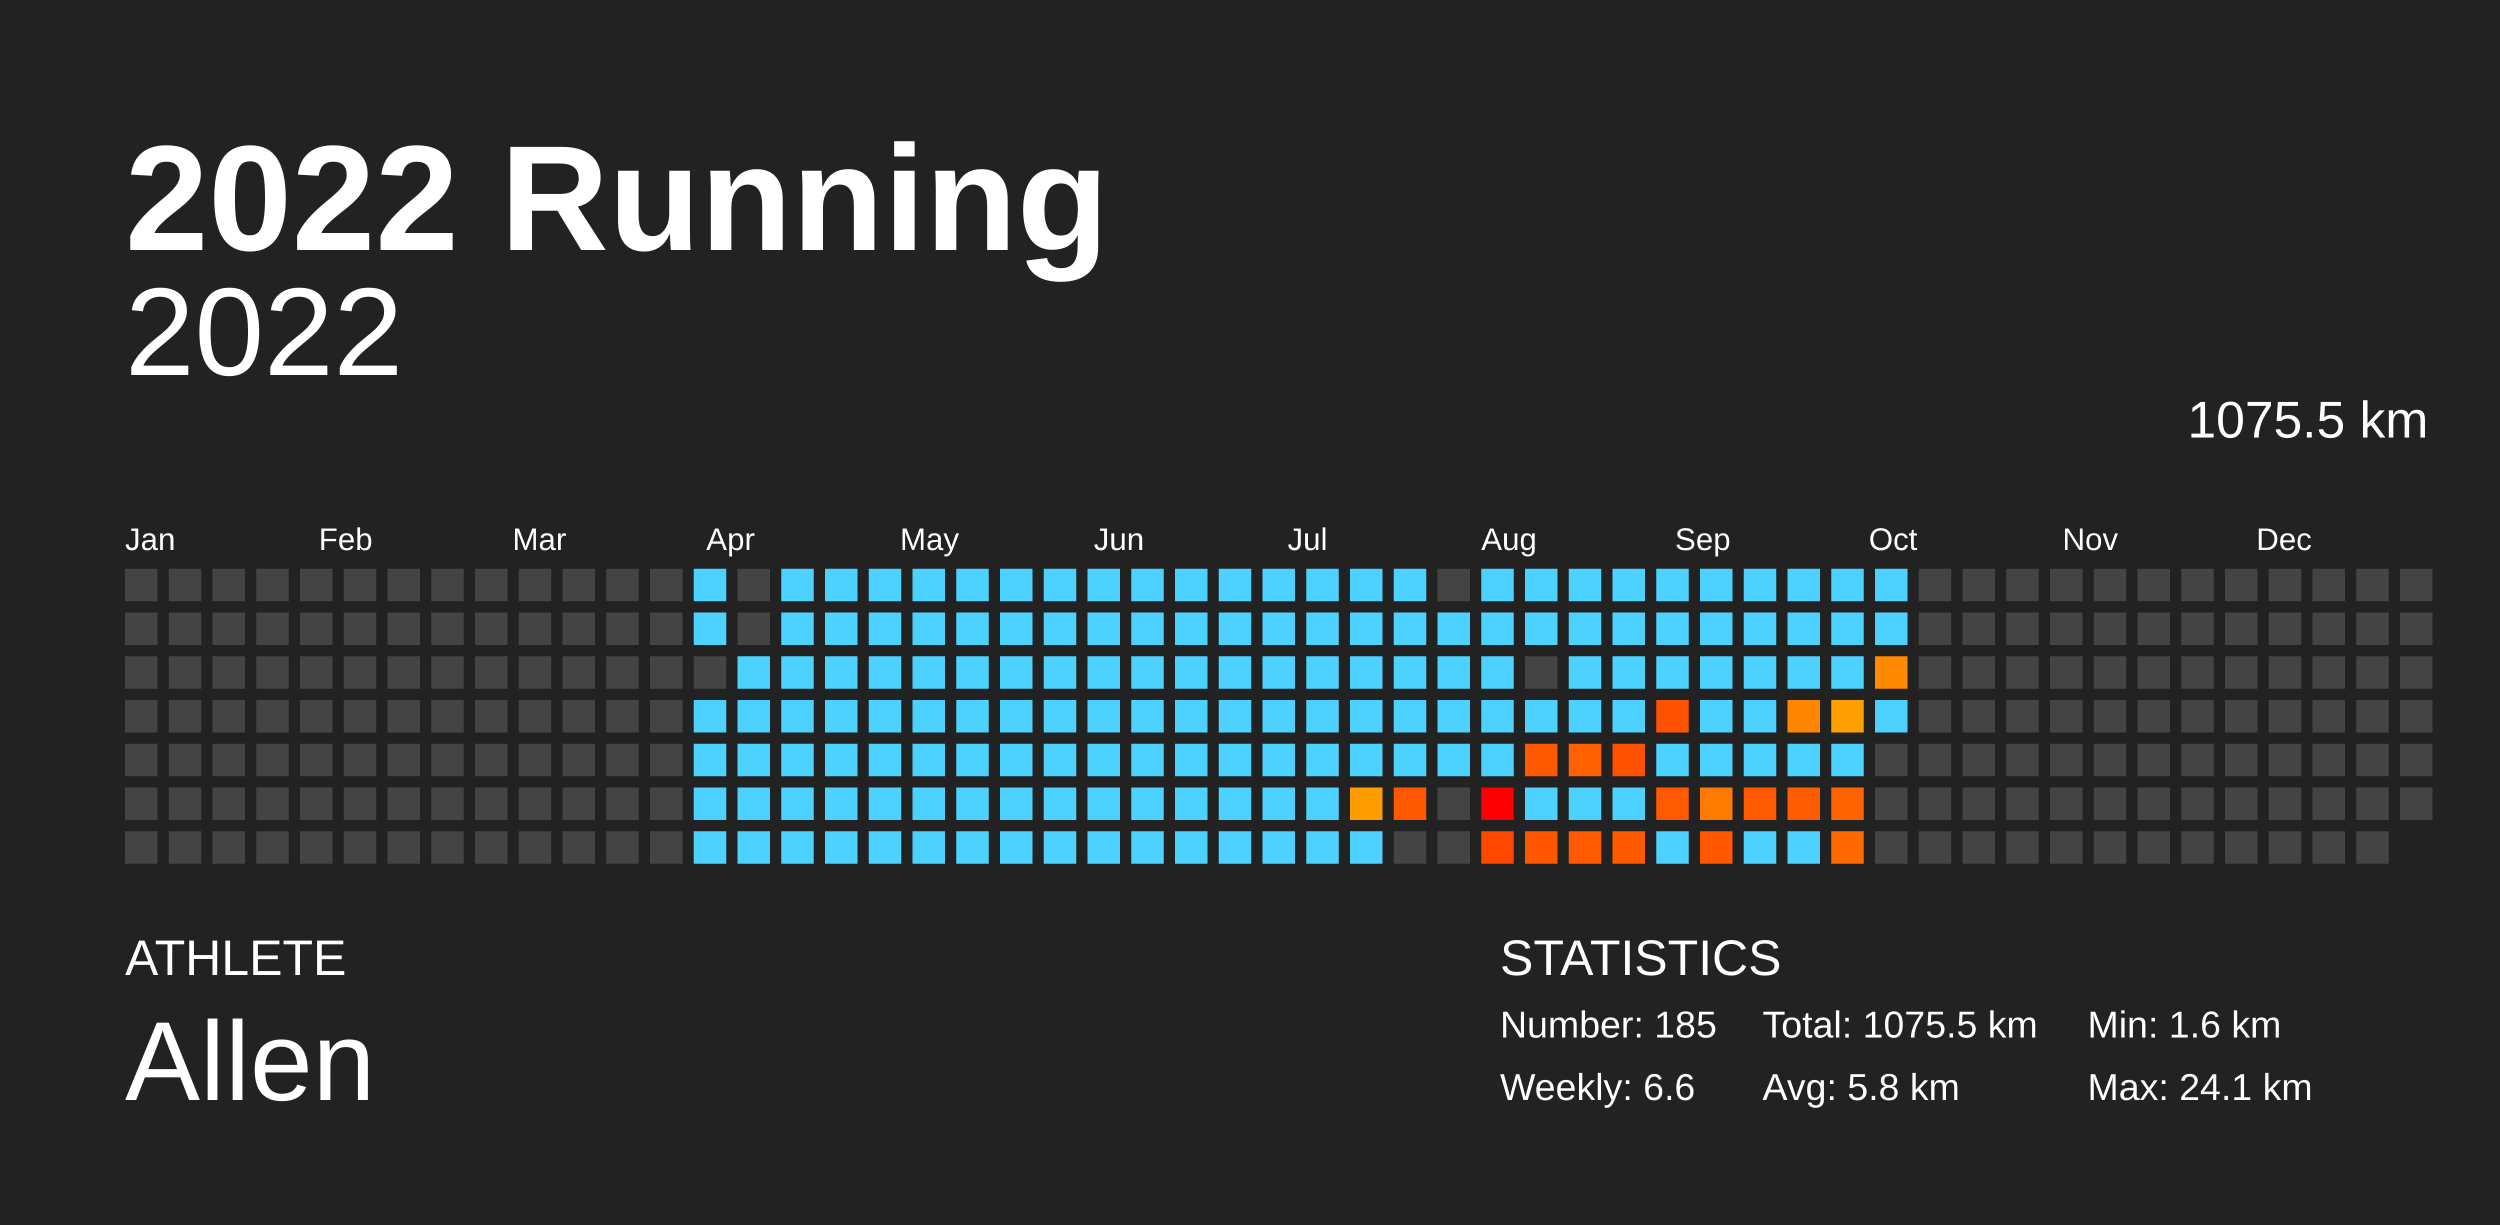
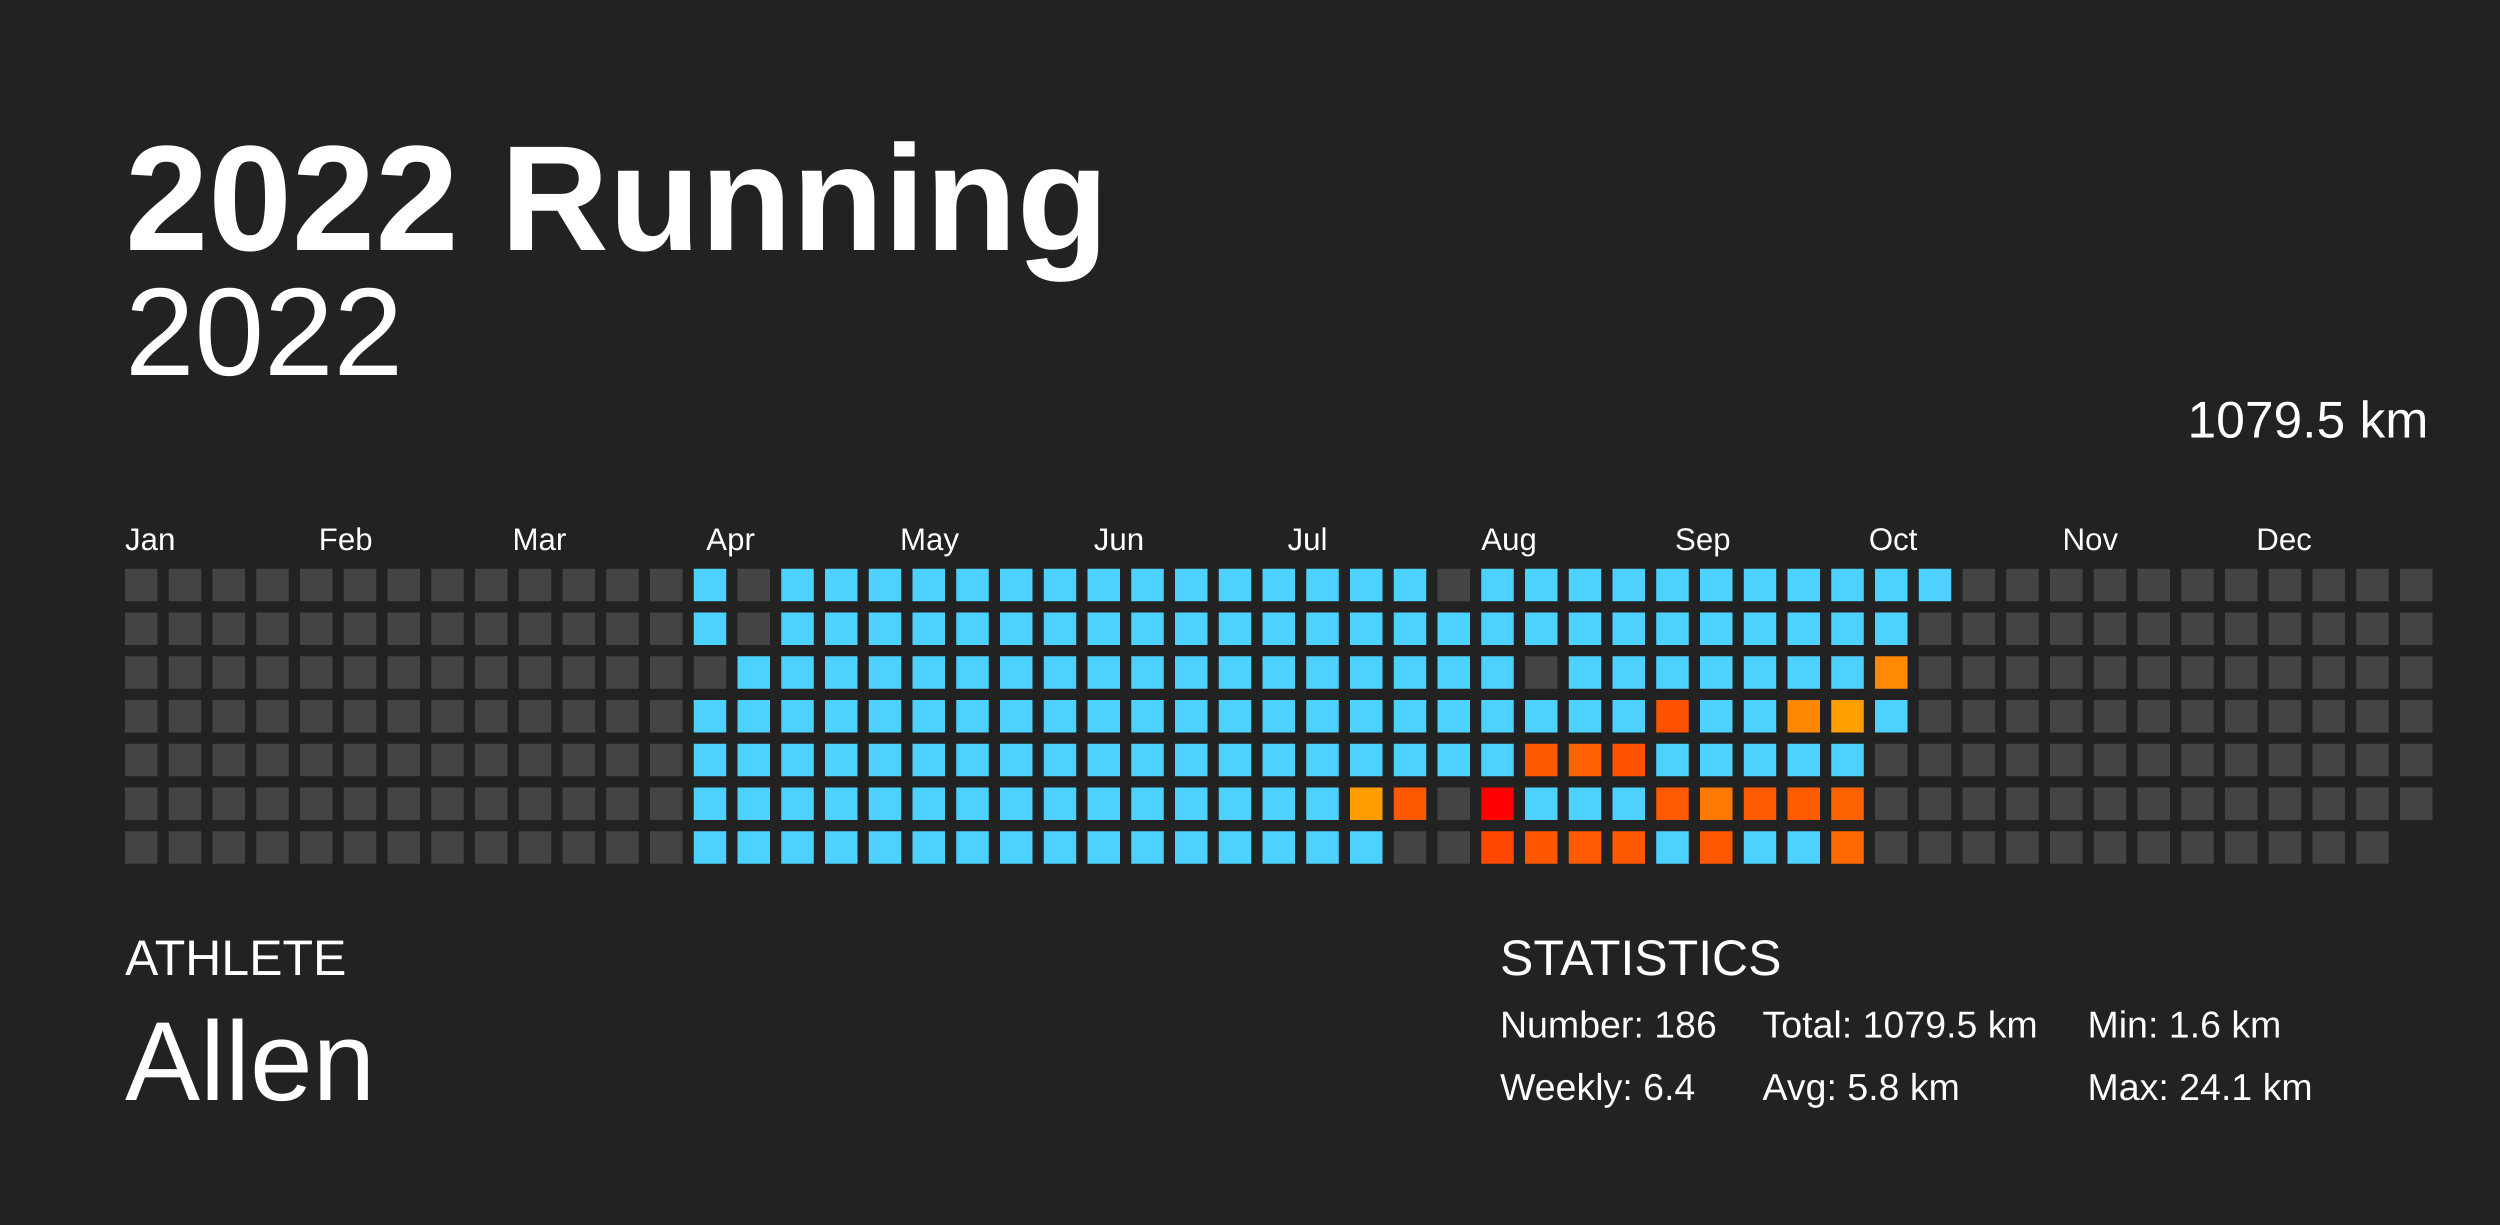
<svg xmlns="http://www.w3.org/2000/svg" baseProfile="full" height="98mm" version="1.1" viewBox="0,0,200,98" width="200mm">
  <defs />
  <rect fill="#222222" height="98" width="200" x="0" y="0" />
  <text fill="#FFFFFF" style="font-size:12px; font-family:Arial; font-weight:bold;" x="10" y="20">2022 Running</text>
  <text fill="#FFFFFF" style="font-size:4px; font-family:Arial" x="10" y="78">ATHLETE</text>
  <text fill="#FFFFFF" style="font-size:9px; font-family:Arial" x="10" y="88">Allen</text>
  <text fill="#FFFFFF" style="font-size:4px; font-family:Arial" x="120" y="78">STATISTICS</text>
-   <text fill="#FFFFFF" style="font-size:3px; font-family:Arial" x="120" y="83">Number: 185</text>
-   <text fill="#FFFFFF" style="font-size:3px; font-family:Arial" x="120" y="88">Weekly: 6.6</text>
-   <text fill="#FFFFFF" style="font-size:3px; font-family:Arial" x="141" y="83">Total: 1075.5 km</text>
+   <text fill="#FFFFFF" style="font-size:3px; font-family:Arial" x="120" y="83">Number: 186</text>
+   <text fill="#FFFFFF" style="font-size:3px; font-family:Arial" x="120" y="88">Weekly: 6.4</text>
+   <text fill="#FFFFFF" style="font-size:3px; font-family:Arial" x="141" y="83">Total: 1079.5 km</text>
  <text fill="#FFFFFF" style="font-size:3px; font-family:Arial" x="141" y="88">Avg: 5.8 km</text>
  <text fill="#FFFFFF" style="font-size:3px; font-family:Arial" x="167" y="83">Min: 1.6 km</text>
  <text fill="#FFFFFF" style="font-size:3px; font-family:Arial" x="167" y="88">Max: 24.1 km</text>
  <text alignment-baseline="hanging" fill="#FFFFFF" style="font-size:10.0px; font-family:Arial;" x="10" y="30">2022</text>
-   <text alignment-baseline="hanging" fill="#FFFFFF" style="font-size:4.125px; font-family:Arial;" x="175" y="35">1075.5 km</text>
+   <text alignment-baseline="hanging" fill="#FFFFFF" style="font-size:4.125px; font-family:Arial;" x="175" y="35">1079.5 km</text>
  <text fill="#FFFFFF" style="font-size:2.5px; font-family:Arial" x="10.0" y="44">Jan</text>
  <text fill="#FFFFFF" style="font-size:2.5px; font-family:Arial" x="25.5" y="44">Feb</text>
  <text fill="#FFFFFF" style="font-size:2.5px; font-family:Arial" x="41.0" y="44">Mar</text>
  <text fill="#FFFFFF" style="font-size:2.5px; font-family:Arial" x="56.5" y="44">Apr</text>
  <text fill="#FFFFFF" style="font-size:2.5px; font-family:Arial" x="72.0" y="44">May</text>
  <text fill="#FFFFFF" style="font-size:2.5px; font-family:Arial" x="87.5" y="44">Jun</text>
  <text fill="#FFFFFF" style="font-size:2.5px; font-family:Arial" x="103.0" y="44">Jul</text>
  <text fill="#FFFFFF" style="font-size:2.5px; font-family:Arial" x="118.5" y="44">Aug</text>
  <text fill="#FFFFFF" style="font-size:2.5px; font-family:Arial" x="134.0" y="44">Sep</text>
  <text fill="#FFFFFF" style="font-size:2.5px; font-family:Arial" x="149.5" y="44">Oct</text>
  <text fill="#FFFFFF" style="font-size:2.5px; font-family:Arial" x="165.0" y="44">Nov</text>
  <text fill="#FFFFFF" style="font-size:2.5px; font-family:Arial" x="180.5" y="44">Dec</text>
  <rect fill="#444444" height="2.6" width="2.6" x="10.0" y="45.5" />
  <rect fill="#444444" height="2.6" width="2.6" x="10.0" y="49.0" />
  <rect fill="#444444" height="2.6" width="2.6" x="10.0" y="52.5" />
  <rect fill="#444444" height="2.6" width="2.6" x="10.0" y="56.0" />
  <rect fill="#444444" height="2.6" width="2.6" x="10.0" y="59.5" />
  <rect fill="#444444" height="2.6" width="2.6" x="10.0" y="63.0" />
  <rect fill="#444444" height="2.6" width="2.6" x="10.0" y="66.5" />
  <rect fill="#444444" height="2.6" width="2.6" x="13.5" y="45.5" />
  <rect fill="#444444" height="2.6" width="2.6" x="13.5" y="49.0" />
  <rect fill="#444444" height="2.6" width="2.6" x="13.5" y="52.5" />
  <rect fill="#444444" height="2.6" width="2.6" x="13.5" y="56.0" />
  <rect fill="#444444" height="2.6" width="2.6" x="13.5" y="59.5" />
  <rect fill="#444444" height="2.6" width="2.6" x="13.5" y="63.0" />
  <rect fill="#444444" height="2.6" width="2.6" x="13.5" y="66.5" />
  <rect fill="#444444" height="2.6" width="2.6" x="17.0" y="45.5" />
  <rect fill="#444444" height="2.6" width="2.6" x="17.0" y="49.0" />
  <rect fill="#444444" height="2.6" width="2.6" x="17.0" y="52.5" />
  <rect fill="#444444" height="2.6" width="2.6" x="17.0" y="56.0" />
  <rect fill="#444444" height="2.6" width="2.6" x="17.0" y="59.5" />
  <rect fill="#444444" height="2.6" width="2.6" x="17.0" y="63.0" />
  <rect fill="#444444" height="2.6" width="2.6" x="17.0" y="66.5" />
  <rect fill="#444444" height="2.6" width="2.6" x="20.5" y="45.5" />
  <rect fill="#444444" height="2.6" width="2.6" x="20.5" y="49.0" />
  <rect fill="#444444" height="2.6" width="2.6" x="20.5" y="52.5" />
  <rect fill="#444444" height="2.6" width="2.6" x="20.5" y="56.0" />
  <rect fill="#444444" height="2.6" width="2.6" x="20.5" y="59.5" />
  <rect fill="#444444" height="2.6" width="2.6" x="20.5" y="63.0" />
  <rect fill="#444444" height="2.6" width="2.6" x="20.5" y="66.5" />
  <rect fill="#444444" height="2.6" width="2.6" x="24.0" y="45.5" />
  <rect fill="#444444" height="2.6" width="2.6" x="24.0" y="49.0" />
  <rect fill="#444444" height="2.6" width="2.6" x="24.0" y="52.5" />
  <rect fill="#444444" height="2.6" width="2.6" x="24.0" y="56.0" />
  <rect fill="#444444" height="2.6" width="2.6" x="24.0" y="59.5" />
  <rect fill="#444444" height="2.6" width="2.6" x="24.0" y="63.0" />
  <rect fill="#444444" height="2.6" width="2.6" x="24.0" y="66.5" />
  <rect fill="#444444" height="2.6" width="2.6" x="27.5" y="45.5" />
  <rect fill="#444444" height="2.6" width="2.6" x="27.5" y="49.0" />
  <rect fill="#444444" height="2.6" width="2.6" x="27.5" y="52.5" />
  <rect fill="#444444" height="2.6" width="2.6" x="27.5" y="56.0" />
  <rect fill="#444444" height="2.6" width="2.6" x="27.5" y="59.5" />
  <rect fill="#444444" height="2.6" width="2.6" x="27.5" y="63.0" />
  <rect fill="#444444" height="2.6" width="2.6" x="27.5" y="66.5" />
  <rect fill="#444444" height="2.6" width="2.6" x="31.0" y="45.5" />
  <rect fill="#444444" height="2.6" width="2.6" x="31.0" y="49.0" />
  <rect fill="#444444" height="2.6" width="2.6" x="31.0" y="52.5" />
  <rect fill="#444444" height="2.6" width="2.6" x="31.0" y="56.0" />
  <rect fill="#444444" height="2.6" width="2.6" x="31.0" y="59.5" />
  <rect fill="#444444" height="2.6" width="2.6" x="31.0" y="63.0" />
  <rect fill="#444444" height="2.6" width="2.6" x="31.0" y="66.5" />
  <rect fill="#444444" height="2.6" width="2.6" x="34.5" y="45.5" />
  <rect fill="#444444" height="2.6" width="2.6" x="34.5" y="49.0" />
  <rect fill="#444444" height="2.6" width="2.6" x="34.5" y="52.5" />
  <rect fill="#444444" height="2.6" width="2.6" x="34.5" y="56.0" />
  <rect fill="#444444" height="2.6" width="2.6" x="34.5" y="59.5" />
  <rect fill="#444444" height="2.6" width="2.6" x="34.5" y="63.0" />
  <rect fill="#444444" height="2.6" width="2.6" x="34.5" y="66.5" />
  <rect fill="#444444" height="2.6" width="2.6" x="38.0" y="45.5" />
  <rect fill="#444444" height="2.6" width="2.6" x="38.0" y="49.0" />
  <rect fill="#444444" height="2.6" width="2.6" x="38.0" y="52.5" />
  <rect fill="#444444" height="2.6" width="2.6" x="38.0" y="56.0" />
  <rect fill="#444444" height="2.6" width="2.6" x="38.0" y="59.5" />
  <rect fill="#444444" height="2.6" width="2.6" x="38.0" y="63.0" />
  <rect fill="#444444" height="2.6" width="2.6" x="38.0" y="66.5" />
  <rect fill="#444444" height="2.6" width="2.6" x="41.5" y="45.5" />
  <rect fill="#444444" height="2.6" width="2.6" x="41.5" y="49.0" />
  <rect fill="#444444" height="2.6" width="2.6" x="41.5" y="52.5" />
  <rect fill="#444444" height="2.6" width="2.6" x="41.5" y="56.0" />
  <rect fill="#444444" height="2.6" width="2.6" x="41.5" y="59.5" />
  <rect fill="#444444" height="2.6" width="2.6" x="41.5" y="63.0" />
  <rect fill="#444444" height="2.6" width="2.6" x="41.5" y="66.5" />
  <rect fill="#444444" height="2.6" width="2.6" x="45.0" y="45.5" />
  <rect fill="#444444" height="2.6" width="2.6" x="45.0" y="49.0" />
  <rect fill="#444444" height="2.6" width="2.6" x="45.0" y="52.5" />
  <rect fill="#444444" height="2.6" width="2.6" x="45.0" y="56.0" />
  <rect fill="#444444" height="2.6" width="2.6" x="45.0" y="59.5" />
  <rect fill="#444444" height="2.6" width="2.6" x="45.0" y="63.0" />
  <rect fill="#444444" height="2.6" width="2.6" x="45.0" y="66.5" />
  <rect fill="#444444" height="2.6" width="2.6" x="48.5" y="45.5" />
  <rect fill="#444444" height="2.6" width="2.6" x="48.5" y="49.0" />
  <rect fill="#444444" height="2.6" width="2.6" x="48.5" y="52.5" />
  <rect fill="#444444" height="2.6" width="2.6" x="48.5" y="56.0" />
  <rect fill="#444444" height="2.6" width="2.6" x="48.5" y="59.5" />
  <rect fill="#444444" height="2.6" width="2.6" x="48.5" y="63.0" />
  <rect fill="#444444" height="2.6" width="2.6" x="48.5" y="66.5" />
  <rect fill="#444444" height="2.6" width="2.6" x="52.0" y="45.5" />
  <rect fill="#444444" height="2.6" width="2.6" x="52.0" y="49.0" />
  <rect fill="#444444" height="2.6" width="2.6" x="52.0" y="52.5" />
  <rect fill="#444444" height="2.6" width="2.6" x="52.0" y="56.0" />
  <rect fill="#444444" height="2.6" width="2.6" x="52.0" y="59.5" />
  <rect fill="#444444" height="2.6" width="2.6" x="52.0" y="63.0" />
  <rect fill="#444444" height="2.6" width="2.6" x="52.0" y="66.5" />
  <rect fill="#4dd2ff" height="2.6" width="2.6" x="55.5" y="45.5" />
  <rect fill="#4dd2ff" height="2.6" width="2.6" x="55.5" y="49.0" />
  <rect fill="#444444" height="2.6" width="2.6" x="55.5" y="52.5" />
  <rect fill="#4dd2ff" height="2.6" width="2.6" x="55.5" y="56.0" />
  <rect fill="#4dd2ff" height="2.6" width="2.6" x="55.5" y="59.5" />
  <rect fill="#4dd2ff" height="2.6" width="2.6" x="55.5" y="63.0" />
  <rect fill="#4dd2ff" height="2.6" width="2.6" x="55.5" y="66.5" />
  <rect fill="#444444" height="2.6" width="2.6" x="59.0" y="45.5" />
  <rect fill="#444444" height="2.6" width="2.6" x="59.0" y="49.0" />
  <rect fill="#4dd2ff" height="2.6" width="2.6" x="59.0" y="52.5" />
  <rect fill="#4dd2ff" height="2.6" width="2.6" x="59.0" y="56.0" />
  <rect fill="#4dd2ff" height="2.6" width="2.6" x="59.0" y="59.5" />
  <rect fill="#4dd2ff" height="2.6" width="2.6" x="59.0" y="63.0" />
  <rect fill="#4dd2ff" height="2.6" width="2.6" x="59.0" y="66.5" />
  <rect fill="#4dd2ff" height="2.6" width="2.6" x="62.5" y="45.5" />
  <rect fill="#4dd2ff" height="2.6" width="2.6" x="62.5" y="49.0" />
  <rect fill="#4dd2ff" height="2.6" width="2.6" x="62.5" y="52.5" />
  <rect fill="#4dd2ff" height="2.6" width="2.6" x="62.5" y="56.0" />
  <rect fill="#4dd2ff" height="2.6" width="2.6" x="62.5" y="59.5" />
  <rect fill="#4dd2ff" height="2.6" width="2.6" x="62.5" y="63.0" />
  <rect fill="#4dd2ff" height="2.6" width="2.6" x="62.5" y="66.5" />
  <rect fill="#4dd2ff" height="2.6" width="2.6" x="66.0" y="45.5" />
  <rect fill="#4dd2ff" height="2.6" width="2.6" x="66.0" y="49.0" />
  <rect fill="#4dd2ff" height="2.6" width="2.6" x="66.0" y="52.5" />
  <rect fill="#4dd2ff" height="2.6" width="2.6" x="66.0" y="56.0" />
  <rect fill="#4dd2ff" height="2.6" width="2.6" x="66.0" y="59.5" />
  <rect fill="#4dd2ff" height="2.6" width="2.6" x="66.0" y="63.0" />
  <rect fill="#4dd2ff" height="2.6" width="2.6" x="66.0" y="66.5" />
  <rect fill="#4dd2ff" height="2.6" width="2.6" x="69.5" y="45.5" />
  <rect fill="#4dd2ff" height="2.6" width="2.6" x="69.5" y="49.0" />
  <rect fill="#4dd2ff" height="2.6" width="2.6" x="69.5" y="52.5" />
  <rect fill="#4dd2ff" height="2.6" width="2.6" x="69.5" y="56.0" />
  <rect fill="#4dd2ff" height="2.6" width="2.6" x="69.5" y="59.5" />
  <rect fill="#4dd2ff" height="2.6" width="2.6" x="69.5" y="63.0" />
  <rect fill="#4dd2ff" height="2.6" width="2.6" x="69.5" y="66.5" />
  <rect fill="#4dd2ff" height="2.6" width="2.6" x="73.0" y="45.5" />
  <rect fill="#4dd2ff" height="2.6" width="2.6" x="73.0" y="49.0" />
  <rect fill="#4dd2ff" height="2.6" width="2.6" x="73.0" y="52.5" />
  <rect fill="#4dd2ff" height="2.6" width="2.6" x="73.0" y="56.0" />
  <rect fill="#4dd2ff" height="2.6" width="2.6" x="73.0" y="59.5" />
  <rect fill="#4dd2ff" height="2.6" width="2.6" x="73.0" y="63.0" />
  <rect fill="#4dd2ff" height="2.6" width="2.6" x="73.0" y="66.5" />
  <rect fill="#4dd2ff" height="2.6" width="2.6" x="76.5" y="45.5" />
  <rect fill="#4dd2ff" height="2.6" width="2.6" x="76.5" y="49.0" />
  <rect fill="#4dd2ff" height="2.6" width="2.6" x="76.5" y="52.5" />
  <rect fill="#4dd2ff" height="2.6" width="2.6" x="76.5" y="56.0" />
  <rect fill="#4dd2ff" height="2.6" width="2.6" x="76.5" y="59.5" />
  <rect fill="#4dd2ff" height="2.6" width="2.6" x="76.5" y="63.0" />
  <rect fill="#4dd2ff" height="2.6" width="2.6" x="76.5" y="66.5" />
  <rect fill="#4dd2ff" height="2.6" width="2.6" x="80.0" y="45.5" />
  <rect fill="#4dd2ff" height="2.6" width="2.6" x="80.0" y="49.0" />
  <rect fill="#4dd2ff" height="2.6" width="2.6" x="80.0" y="52.5" />
  <rect fill="#4dd2ff" height="2.6" width="2.6" x="80.0" y="56.0" />
  <rect fill="#4dd2ff" height="2.6" width="2.6" x="80.0" y="59.5" />
  <rect fill="#4dd2ff" height="2.6" width="2.6" x="80.0" y="63.0" />
  <rect fill="#4dd2ff" height="2.6" width="2.6" x="80.0" y="66.5" />
  <rect fill="#4dd2ff" height="2.6" width="2.6" x="83.5" y="45.5" />
  <rect fill="#4dd2ff" height="2.6" width="2.6" x="83.5" y="49.0" />
  <rect fill="#4dd2ff" height="2.6" width="2.6" x="83.5" y="52.5" />
  <rect fill="#4dd2ff" height="2.6" width="2.6" x="83.5" y="56.0" />
  <rect fill="#4dd2ff" height="2.6" width="2.6" x="83.5" y="59.5" />
  <rect fill="#4dd2ff" height="2.6" width="2.6" x="83.5" y="63.0" />
  <rect fill="#4dd2ff" height="2.6" width="2.6" x="83.5" y="66.5" />
  <rect fill="#4dd2ff" height="2.6" width="2.6" x="87.0" y="45.5" />
  <rect fill="#4dd2ff" height="2.6" width="2.6" x="87.0" y="49.0" />
  <rect fill="#4dd2ff" height="2.6" width="2.6" x="87.0" y="52.5" />
  <rect fill="#4dd2ff" height="2.6" width="2.6" x="87.0" y="56.0" />
  <rect fill="#4dd2ff" height="2.6" width="2.6" x="87.0" y="59.5" />
  <rect fill="#4dd2ff" height="2.6" width="2.6" x="87.0" y="63.0" />
  <rect fill="#4dd2ff" height="2.6" width="2.6" x="87.0" y="66.5" />
  <rect fill="#4dd2ff" height="2.6" width="2.6" x="90.5" y="45.5" />
  <rect fill="#4dd2ff" height="2.6" width="2.6" x="90.5" y="49.0" />
  <rect fill="#4dd2ff" height="2.6" width="2.6" x="90.5" y="52.5" />
  <rect fill="#4dd2ff" height="2.6" width="2.6" x="90.5" y="56.0" />
  <rect fill="#4dd2ff" height="2.6" width="2.6" x="90.5" y="59.5" />
  <rect fill="#4dd2ff" height="2.6" width="2.6" x="90.5" y="63.0" />
  <rect fill="#4dd2ff" height="2.6" width="2.6" x="90.5" y="66.5" />
  <rect fill="#4dd2ff" height="2.6" width="2.6" x="94.0" y="45.5" />
  <rect fill="#4dd2ff" height="2.6" width="2.6" x="94.0" y="49.0" />
  <rect fill="#4dd2ff" height="2.6" width="2.6" x="94.0" y="52.5" />
  <rect fill="#4dd2ff" height="2.6" width="2.6" x="94.0" y="56.0" />
  <rect fill="#4dd2ff" height="2.6" width="2.6" x="94.0" y="59.5" />
  <rect fill="#4dd2ff" height="2.6" width="2.6" x="94.0" y="63.0" />
  <rect fill="#4dd2ff" height="2.6" width="2.6" x="94.0" y="66.5" />
  <rect fill="#4dd2ff" height="2.6" width="2.6" x="97.5" y="45.5" />
  <rect fill="#4dd2ff" height="2.6" width="2.6" x="97.5" y="49.0" />
  <rect fill="#4dd2ff" height="2.6" width="2.6" x="97.5" y="52.5" />
  <rect fill="#4dd2ff" height="2.6" width="2.6" x="97.5" y="56.0" />
  <rect fill="#4dd2ff" height="2.6" width="2.6" x="97.5" y="59.5" />
  <rect fill="#4dd2ff" height="2.6" width="2.6" x="97.5" y="63.0" />
  <rect fill="#4dd2ff" height="2.6" width="2.6" x="97.5" y="66.5" />
  <rect fill="#4dd2ff" height="2.6" width="2.6" x="101.0" y="45.5" />
  <rect fill="#4dd2ff" height="2.6" width="2.6" x="101.0" y="49.0" />
  <rect fill="#4dd2ff" height="2.6" width="2.6" x="101.0" y="52.5" />
  <rect fill="#4dd2ff" height="2.6" width="2.6" x="101.0" y="56.0" />
  <rect fill="#4dd2ff" height="2.6" width="2.6" x="101.0" y="59.5" />
  <rect fill="#4dd2ff" height="2.6" width="2.6" x="101.0" y="63.0" />
  <rect fill="#4dd2ff" height="2.6" width="2.6" x="101.0" y="66.5" />
  <rect fill="#4dd2ff" height="2.6" width="2.6" x="104.5" y="45.5" />
  <rect fill="#4dd2ff" height="2.6" width="2.6" x="104.5" y="49.0" />
  <rect fill="#4dd2ff" height="2.6" width="2.6" x="104.5" y="52.5" />
  <rect fill="#4dd2ff" height="2.6" width="2.6" x="104.5" y="56.0" />
  <rect fill="#4dd2ff" height="2.6" width="2.6" x="104.5" y="59.5" />
  <rect fill="#4dd2ff" height="2.6" width="2.6" x="104.5" y="63.0" />
  <rect fill="#4dd2ff" height="2.6" width="2.6" x="104.5" y="66.5" />
  <rect fill="#4dd2ff" height="2.6" width="2.6" x="108.0" y="45.5" />
  <rect fill="#4dd2ff" height="2.6" width="2.6" x="108.0" y="49.0" />
  <rect fill="#4dd2ff" height="2.6" width="2.6" x="108.0" y="52.5" />
  <rect fill="#4dd2ff" height="2.6" width="2.6" x="108.0" y="56.0" />
  <rect fill="#4dd2ff" height="2.6" width="2.6" x="108.0" y="59.5" />
  <rect fill="#ff9d00" height="2.6" width="2.6" x="108.0" y="63.0" />
  <rect fill="#4dd2ff" height="2.6" width="2.6" x="108.0" y="66.5" />
  <rect fill="#4dd2ff" height="2.6" width="2.6" x="111.5" y="45.5" />
  <rect fill="#4dd2ff" height="2.6" width="2.6" x="111.5" y="49.0" />
  <rect fill="#4dd2ff" height="2.6" width="2.6" x="111.5" y="52.5" />
  <rect fill="#4dd2ff" height="2.6" width="2.6" x="111.5" y="56.0" />
  <rect fill="#4dd2ff" height="2.6" width="2.6" x="111.5" y="59.5" />
  <rect fill="#ff5900" height="2.6" width="2.6" x="111.5" y="63.0" />
  <rect fill="#444444" height="2.6" width="2.6" x="111.5" y="66.5" />
  <rect fill="#444444" height="2.6" width="2.6" x="115.0" y="45.5" />
  <rect fill="#4dd2ff" height="2.6" width="2.6" x="115.0" y="49.0" />
  <rect fill="#4dd2ff" height="2.6" width="2.6" x="115.0" y="52.5" />
  <rect fill="#4dd2ff" height="2.6" width="2.6" x="115.0" y="56.0" />
  <rect fill="#4dd2ff" height="2.6" width="2.6" x="115.0" y="59.5" />
  <rect fill="#444444" height="2.6" width="2.6" x="115.0" y="63.0" />
  <rect fill="#444444" height="2.6" width="2.6" x="115.0" y="66.5" />
  <rect fill="#4dd2ff" height="2.6" width="2.6" x="118.5" y="45.5" />
  <rect fill="#4dd2ff" height="2.6" width="2.6" x="118.5" y="49.0" />
  <rect fill="#4dd2ff" height="2.6" width="2.6" x="118.5" y="52.5" />
  <rect fill="#4dd2ff" height="2.6" width="2.6" x="118.5" y="56.0" />
  <rect fill="#4dd2ff" height="2.6" width="2.6" x="118.5" y="59.5" />
  <rect fill="red" height="2.6" width="2.6" x="118.5" y="63.0" />
  <rect fill="#ff4700" height="2.6" width="2.6" x="118.5" y="66.5" />
  <rect fill="#4dd2ff" height="2.6" width="2.6" x="122.0" y="45.5" />
  <rect fill="#4dd2ff" height="2.6" width="2.6" x="122.0" y="49.0" />
  <rect fill="#444444" height="2.6" width="2.6" x="122.0" y="52.5" />
  <rect fill="#4dd2ff" height="2.6" width="2.6" x="122.0" y="56.0" />
  <rect fill="#ff5900" height="2.6" width="2.6" x="122.0" y="59.5" />
  <rect fill="#4dd2ff" height="2.6" width="2.6" x="122.0" y="63.0" />
  <rect fill="#ff5700" height="2.6" width="2.6" x="122.0" y="66.5" />
  <rect fill="#4dd2ff" height="2.6" width="2.6" x="125.5" y="45.5" />
  <rect fill="#4dd2ff" height="2.6" width="2.6" x="125.5" y="49.0" />
  <rect fill="#4dd2ff" height="2.6" width="2.6" x="125.5" y="52.5" />
  <rect fill="#4dd2ff" height="2.6" width="2.6" x="125.5" y="56.0" />
  <rect fill="#ff6100" height="2.6" width="2.6" x="125.5" y="59.5" />
  <rect fill="#4dd2ff" height="2.6" width="2.6" x="125.5" y="63.0" />
  <rect fill="#ff5a00" height="2.6" width="2.6" x="125.5" y="66.5" />
  <rect fill="#4dd2ff" height="2.6" width="2.6" x="129.0" y="45.5" />
  <rect fill="#4dd2ff" height="2.6" width="2.6" x="129.0" y="49.0" />
  <rect fill="#4dd2ff" height="2.6" width="2.6" x="129.0" y="52.5" />
  <rect fill="#4dd2ff" height="2.6" width="2.6" x="129.0" y="56.0" />
  <rect fill="#ff5200" height="2.6" width="2.6" x="129.0" y="59.5" />
  <rect fill="#4dd2ff" height="2.6" width="2.6" x="129.0" y="63.0" />
  <rect fill="#ff5900" height="2.6" width="2.6" x="129.0" y="66.5" />
  <rect fill="#4dd2ff" height="2.6" width="2.6" x="132.5" y="45.5" />
  <rect fill="#4dd2ff" height="2.6" width="2.6" x="132.5" y="49.0" />
  <rect fill="#4dd2ff" height="2.6" width="2.6" x="132.5" y="52.5" />
  <rect fill="#ff5200" height="2.6" width="2.6" x="132.5" y="56.0" />
  <rect fill="#4dd2ff" height="2.6" width="2.6" x="132.5" y="59.5" />
  <rect fill="#ff5a00" height="2.6" width="2.6" x="132.5" y="63.0" />
  <rect fill="#4dd2ff" height="2.6" width="2.6" x="132.5" y="66.5" />
  <rect fill="#4dd2ff" height="2.6" width="2.6" x="136.0" y="45.5" />
  <rect fill="#4dd2ff" height="2.6" width="2.6" x="136.0" y="49.0" />
  <rect fill="#4dd2ff" height="2.6" width="2.6" x="136.0" y="52.5" />
  <rect fill="#4dd2ff" height="2.6" width="2.6" x="136.0" y="56.0" />
  <rect fill="#4dd2ff" height="2.6" width="2.6" x="136.0" y="59.5" />
  <rect fill="#ff7a00" height="2.6" width="2.6" x="136.0" y="63.0" />
  <rect fill="#ff5800" height="2.6" width="2.6" x="136.0" y="66.5" />
  <rect fill="#4dd2ff" height="2.6" width="2.6" x="139.5" y="45.5" />
  <rect fill="#4dd2ff" height="2.6" width="2.6" x="139.5" y="49.0" />
  <rect fill="#4dd2ff" height="2.6" width="2.6" x="139.5" y="52.5" />
  <rect fill="#4dd2ff" height="2.6" width="2.6" x="139.5" y="56.0" />
  <rect fill="#4dd2ff" height="2.6" width="2.6" x="139.5" y="59.5" />
  <rect fill="#ff5a00" height="2.6" width="2.6" x="139.5" y="63.0" />
  <rect fill="#4dd2ff" height="2.6" width="2.6" x="139.5" y="66.5" />
  <rect fill="#4dd2ff" height="2.6" width="2.6" x="143.0" y="45.5" />
  <rect fill="#4dd2ff" height="2.6" width="2.6" x="143.0" y="49.0" />
  <rect fill="#4dd2ff" height="2.6" width="2.6" x="143.0" y="52.5" />
  <rect fill="#ff8700" height="2.6" width="2.6" x="143.0" y="56.0" />
  <rect fill="#4dd2ff" height="2.6" width="2.6" x="143.0" y="59.5" />
  <rect fill="#ff5c00" height="2.6" width="2.6" x="143.0" y="63.0" />
  <rect fill="#4dd2ff" height="2.6" width="2.6" x="143.0" y="66.5" />
  <rect fill="#4dd2ff" height="2.6" width="2.6" x="146.5" y="45.5" />
  <rect fill="#4dd2ff" height="2.6" width="2.6" x="146.5" y="49.0" />
  <rect fill="#4dd2ff" height="2.6" width="2.6" x="146.5" y="52.5" />
  <rect fill="#ff9f00" height="2.6" width="2.6" x="146.5" y="56.0" />
  <rect fill="#4dd2ff" height="2.6" width="2.6" x="146.5" y="59.5" />
  <rect fill="#ff6300" height="2.6" width="2.6" x="146.5" y="63.0" />
  <rect fill="#ff6a00" height="2.6" width="2.6" x="146.5" y="66.5" />
  <rect fill="#4dd2ff" height="2.6" width="2.6" x="150.0" y="45.5" />
  <rect fill="#4dd2ff" height="2.6" width="2.6" x="150.0" y="49.0" />
  <rect fill="#ff8900" height="2.6" width="2.6" x="150.0" y="52.5" />
  <rect fill="#4dd2ff" height="2.6" width="2.6" x="150.0" y="56.0" />
  <rect fill="#444444" height="2.6" width="2.6" x="150.0" y="59.5" />
  <rect fill="#444444" height="2.6" width="2.6" x="150.0" y="63.0" />
  <rect fill="#444444" height="2.6" width="2.6" x="150.0" y="66.5" />
-   <rect fill="#444444" height="2.6" width="2.6" x="153.5" y="45.5" />
+   <rect fill="#4dd2ff" height="2.6" width="2.6" x="153.5" y="45.5" />
  <rect fill="#444444" height="2.6" width="2.6" x="153.5" y="49.0" />
  <rect fill="#444444" height="2.6" width="2.6" x="153.5" y="52.5" />
  <rect fill="#444444" height="2.6" width="2.6" x="153.5" y="56.0" />
  <rect fill="#444444" height="2.6" width="2.6" x="153.5" y="59.5" />
  <rect fill="#444444" height="2.6" width="2.6" x="153.5" y="63.0" />
  <rect fill="#444444" height="2.6" width="2.6" x="153.5" y="66.5" />
  <rect fill="#444444" height="2.6" width="2.6" x="157.0" y="45.5" />
  <rect fill="#444444" height="2.6" width="2.6" x="157.0" y="49.0" />
  <rect fill="#444444" height="2.6" width="2.6" x="157.0" y="52.5" />
  <rect fill="#444444" height="2.6" width="2.6" x="157.0" y="56.0" />
  <rect fill="#444444" height="2.6" width="2.6" x="157.0" y="59.5" />
  <rect fill="#444444" height="2.6" width="2.6" x="157.0" y="63.0" />
  <rect fill="#444444" height="2.6" width="2.6" x="157.0" y="66.5" />
  <rect fill="#444444" height="2.6" width="2.6" x="160.5" y="45.5" />
  <rect fill="#444444" height="2.6" width="2.6" x="160.5" y="49.0" />
  <rect fill="#444444" height="2.6" width="2.6" x="160.5" y="52.5" />
  <rect fill="#444444" height="2.6" width="2.6" x="160.5" y="56.0" />
  <rect fill="#444444" height="2.6" width="2.6" x="160.5" y="59.5" />
  <rect fill="#444444" height="2.6" width="2.6" x="160.5" y="63.0" />
  <rect fill="#444444" height="2.6" width="2.6" x="160.5" y="66.5" />
  <rect fill="#444444" height="2.6" width="2.6" x="164.0" y="45.5" />
  <rect fill="#444444" height="2.6" width="2.6" x="164.0" y="49.0" />
  <rect fill="#444444" height="2.6" width="2.6" x="164.0" y="52.5" />
  <rect fill="#444444" height="2.6" width="2.6" x="164.0" y="56.0" />
  <rect fill="#444444" height="2.6" width="2.6" x="164.0" y="59.5" />
  <rect fill="#444444" height="2.6" width="2.6" x="164.0" y="63.0" />
  <rect fill="#444444" height="2.6" width="2.6" x="164.0" y="66.5" />
  <rect fill="#444444" height="2.6" width="2.6" x="167.5" y="45.5" />
  <rect fill="#444444" height="2.6" width="2.6" x="167.5" y="49.0" />
  <rect fill="#444444" height="2.6" width="2.6" x="167.5" y="52.5" />
  <rect fill="#444444" height="2.6" width="2.6" x="167.5" y="56.0" />
  <rect fill="#444444" height="2.6" width="2.6" x="167.5" y="59.5" />
  <rect fill="#444444" height="2.6" width="2.6" x="167.5" y="63.0" />
  <rect fill="#444444" height="2.6" width="2.6" x="167.5" y="66.5" />
  <rect fill="#444444" height="2.6" width="2.6" x="171.0" y="45.5" />
  <rect fill="#444444" height="2.6" width="2.6" x="171.0" y="49.0" />
  <rect fill="#444444" height="2.6" width="2.6" x="171.0" y="52.5" />
  <rect fill="#444444" height="2.6" width="2.6" x="171.0" y="56.0" />
  <rect fill="#444444" height="2.6" width="2.6" x="171.0" y="59.5" />
  <rect fill="#444444" height="2.6" width="2.6" x="171.0" y="63.0" />
  <rect fill="#444444" height="2.6" width="2.6" x="171.0" y="66.5" />
  <rect fill="#444444" height="2.6" width="2.6" x="174.5" y="45.5" />
  <rect fill="#444444" height="2.6" width="2.6" x="174.5" y="49.0" />
  <rect fill="#444444" height="2.6" width="2.6" x="174.5" y="52.5" />
  <rect fill="#444444" height="2.6" width="2.6" x="174.5" y="56.0" />
  <rect fill="#444444" height="2.6" width="2.6" x="174.5" y="59.5" />
  <rect fill="#444444" height="2.6" width="2.6" x="174.5" y="63.0" />
  <rect fill="#444444" height="2.6" width="2.6" x="174.5" y="66.5" />
  <rect fill="#444444" height="2.6" width="2.6" x="178.0" y="45.5" />
  <rect fill="#444444" height="2.6" width="2.6" x="178.0" y="49.0" />
  <rect fill="#444444" height="2.6" width="2.6" x="178.0" y="52.5" />
  <rect fill="#444444" height="2.6" width="2.6" x="178.0" y="56.0" />
  <rect fill="#444444" height="2.6" width="2.6" x="178.0" y="59.5" />
  <rect fill="#444444" height="2.6" width="2.6" x="178.0" y="63.0" />
  <rect fill="#444444" height="2.6" width="2.6" x="178.0" y="66.5" />
  <rect fill="#444444" height="2.6" width="2.6" x="181.5" y="45.5" />
  <rect fill="#444444" height="2.6" width="2.6" x="181.5" y="49.0" />
  <rect fill="#444444" height="2.6" width="2.6" x="181.5" y="52.5" />
  <rect fill="#444444" height="2.6" width="2.6" x="181.5" y="56.0" />
  <rect fill="#444444" height="2.6" width="2.6" x="181.5" y="59.5" />
  <rect fill="#444444" height="2.6" width="2.6" x="181.5" y="63.0" />
  <rect fill="#444444" height="2.6" width="2.6" x="181.5" y="66.5" />
  <rect fill="#444444" height="2.6" width="2.6" x="185.0" y="45.5" />
  <rect fill="#444444" height="2.6" width="2.6" x="185.0" y="49.0" />
  <rect fill="#444444" height="2.6" width="2.6" x="185.0" y="52.5" />
  <rect fill="#444444" height="2.6" width="2.6" x="185.0" y="56.0" />
  <rect fill="#444444" height="2.6" width="2.6" x="185.0" y="59.5" />
  <rect fill="#444444" height="2.6" width="2.6" x="185.0" y="63.0" />
  <rect fill="#444444" height="2.6" width="2.6" x="185.0" y="66.5" />
  <rect fill="#444444" height="2.6" width="2.6" x="188.5" y="45.5" />
  <rect fill="#444444" height="2.6" width="2.6" x="188.5" y="49.0" />
  <rect fill="#444444" height="2.6" width="2.6" x="188.5" y="52.5" />
  <rect fill="#444444" height="2.6" width="2.6" x="188.5" y="56.0" />
  <rect fill="#444444" height="2.6" width="2.6" x="188.5" y="59.5" />
  <rect fill="#444444" height="2.6" width="2.6" x="188.5" y="63.0" />
  <rect fill="#444444" height="2.6" width="2.6" x="188.5" y="66.5" />
  <rect fill="#444444" height="2.6" width="2.6" x="192.0" y="45.5" />
  <rect fill="#444444" height="2.6" width="2.6" x="192.0" y="49.0" />
  <rect fill="#444444" height="2.6" width="2.6" x="192.0" y="52.5" />
  <rect fill="#444444" height="2.6" width="2.6" x="192.0" y="56.0" />
  <rect fill="#444444" height="2.6" width="2.6" x="192.0" y="59.5" />
  <rect fill="#444444" height="2.6" width="2.6" x="192.0" y="63.0" />
</svg>
